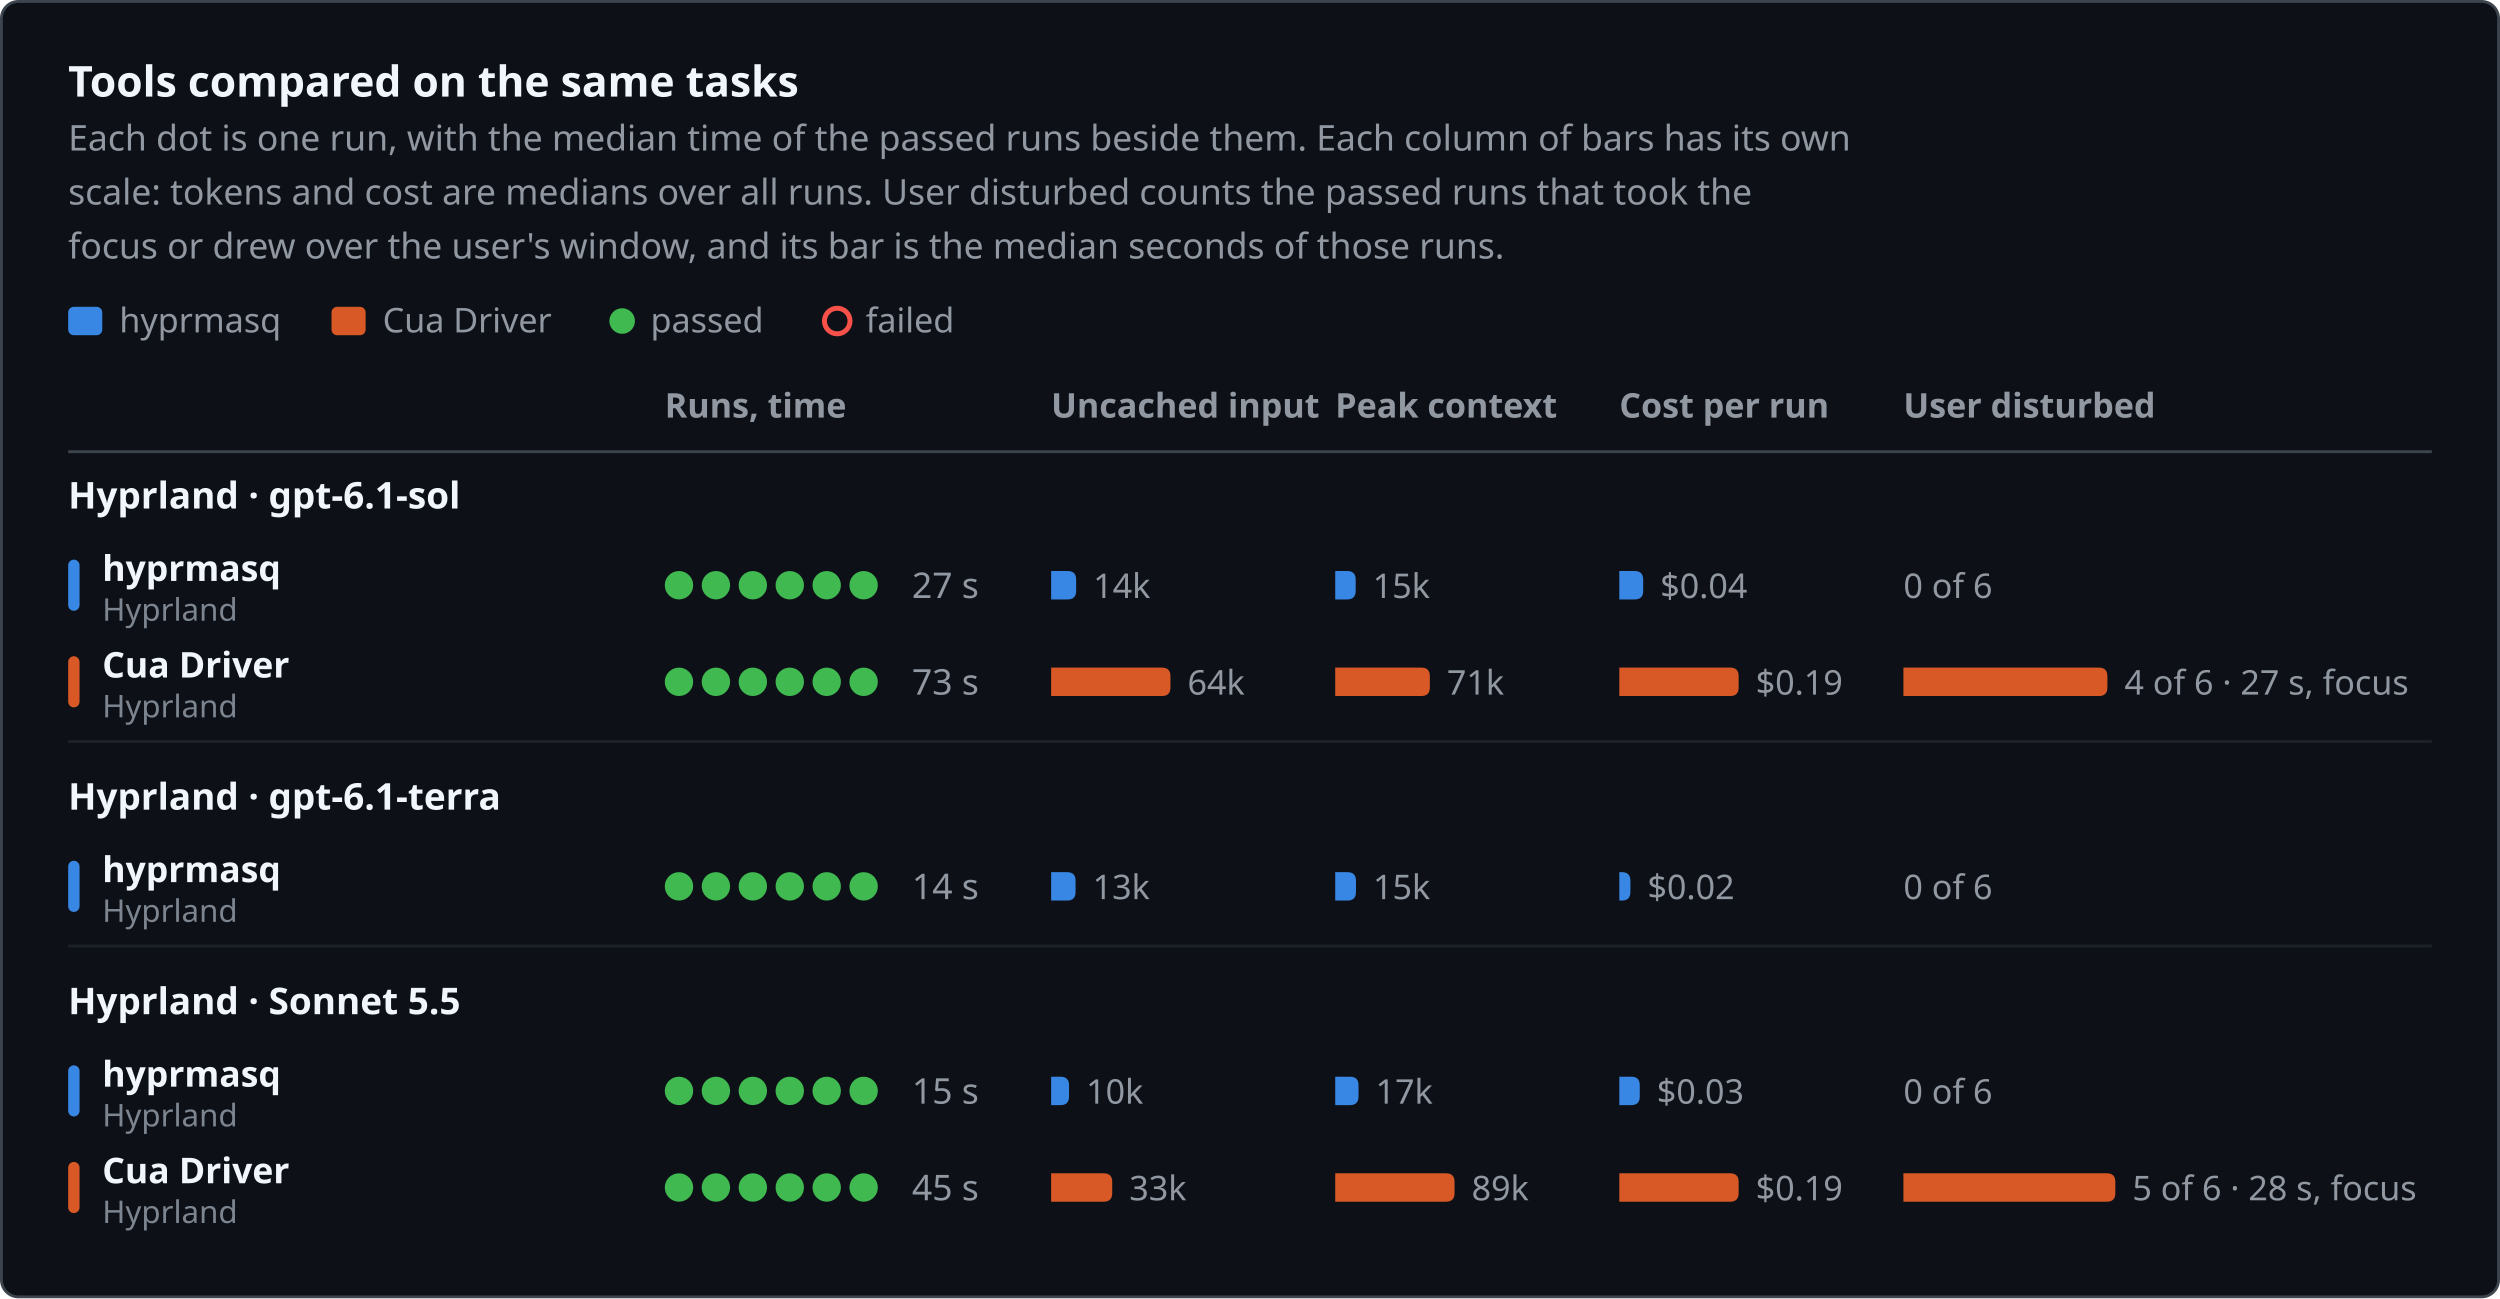
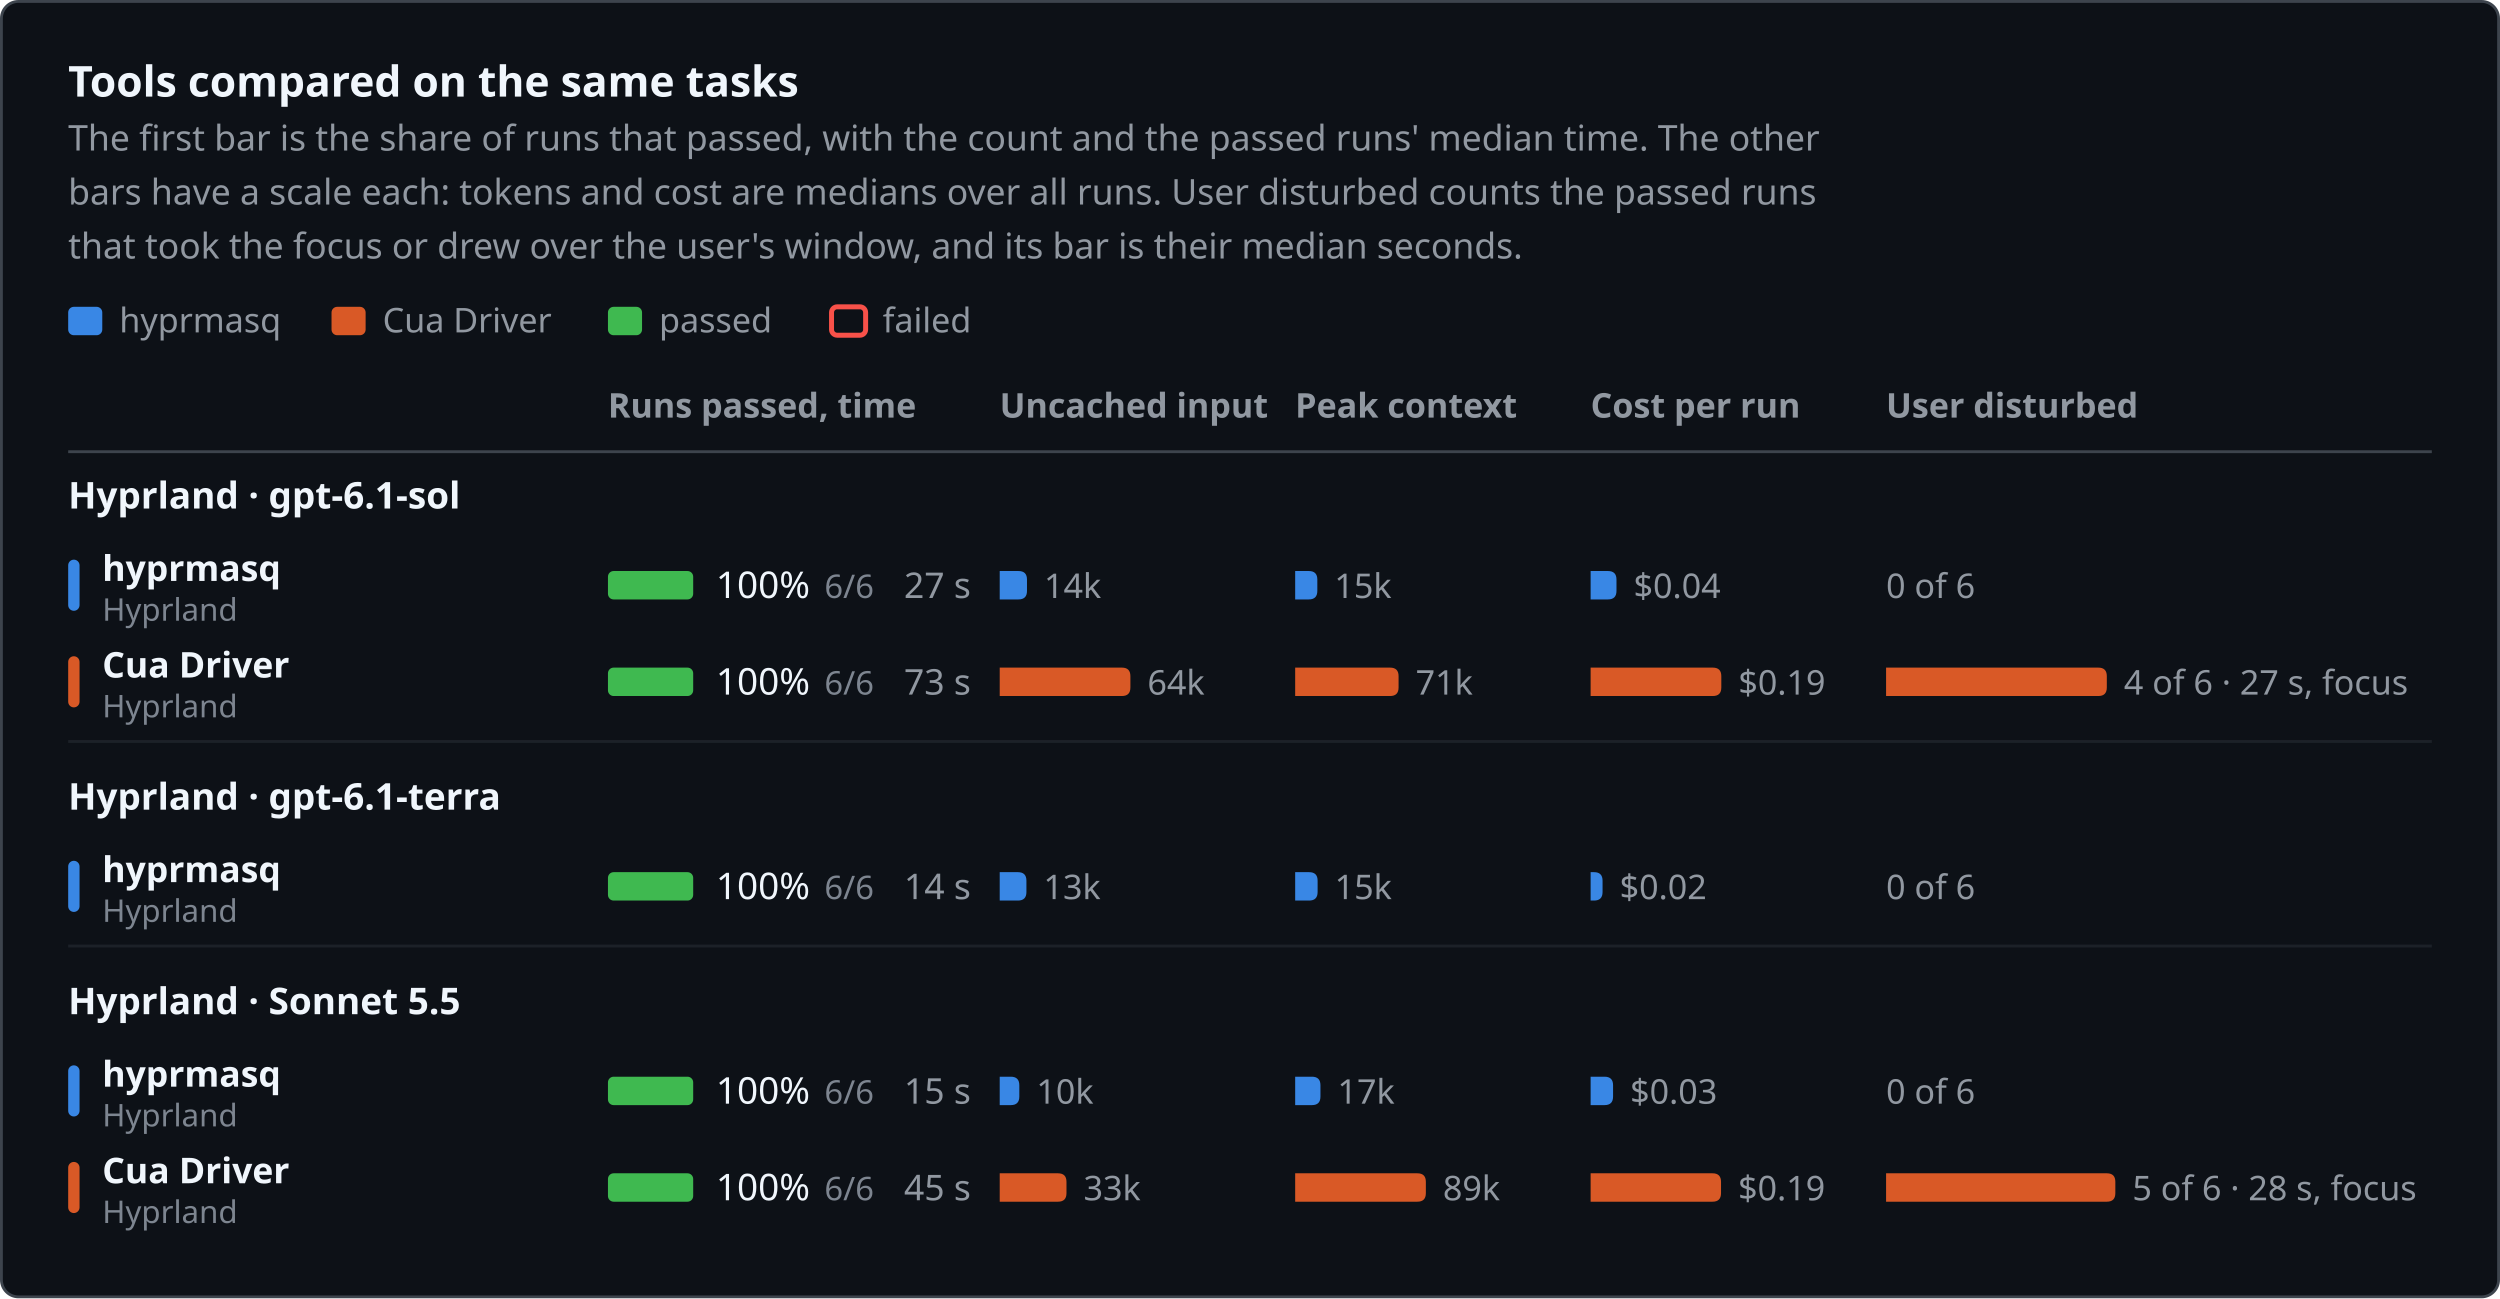
- <svg xmlns="http://www.w3.org/2000/svg" width="880" height="457" viewBox="0 0 880 457" role="img" aria-label="Tools compared on the same tasks: a row per tool for each task and agent, with its runs passed or failed, the median time, and the median uncached input, peak context, cost per run and seconds the user was disturbed.">
+ <svg xmlns="http://www.w3.org/2000/svg" width="880" height="457" viewBox="0 0 880 457" role="img" aria-label="Tools compared on the same tasks: a row per tool for each task and agent, with the share of its runs that passed, the median time, and the median uncached input, peak context, cost per run and seconds the user was disturbed.">
  <style>text{font-family:-apple-system, BlinkMacSystemFont, "Segoe UI", "Noto Sans", Helvetica, Arial, sans-serif;font-variant-numeric:tabular-nums}.t{fill:#f0f6fc}.t2{fill:#9198a1}.m{fill:#7d8590}.bg{fill:#0d1117;stroke:#3d444d}.grid{stroke:#1c2128;stroke-width:1}.axis{stroke:#3d444d;stroke-width:1}.tools{fill:#3987e5}.out{fill:#454c56}.dot{fill:#d1d7e0;stroke:#0d1117;stroke-width:1.5}.miss{fill:#0d1117;stroke:#f85149;stroke-width:1.75}.pass{fill:#3fb950}.fail{fill:#0d1117;stroke:#f85149;stroke-width:1.75}.cut{stroke:#0d1117;stroke-width:2}.s0{fill:#3987e5}.s1{fill:#d95926}.s2{fill:#199e70}.s3{fill:#c98500}.s4{fill:#d55181}.s5{fill:#008300}.s6{fill:#9085e9}.s7{fill:#e66767}</style>
  <rect x="0.5" y="0.5" width="879" height="456" rx="6" class="bg" />
  <text x="24" y="34" class="t" font-size="15" font-weight="600">Tools compared on the same tasks</text>
-   <text x="24" y="53" class="t2" font-size="12.5">Each dot is one run, with the median time of the passed runs beside them. Each column of bars has its own</text>
-   <text x="24" y="72" class="t2" font-size="12.5">scale: tokens and cost are medians over all runs. User disturbed counts the passed runs that took the</text>
-   <text x="24" y="91" class="t2" font-size="12.5">focus or drew over the user's window, and its bar is the median seconds of those runs.</text>
+   <text x="24" y="53" class="t2" font-size="12.5">The first bar is the share of runs that passed, with the count and the passed runs' median time. The other</text>
+   <text x="24" y="72" class="t2" font-size="12.5">bars have a scale each: tokens and cost are medians over all runs. User disturbed counts the passed runs</text>
+   <text x="24" y="91" class="t2" font-size="12.5">that took the focus or drew over the user's window, and its bar is their median seconds.</text>
  <rect x="24" y="108" width="12" height="10" class="s0" rx="2" />
  <text x="42" y="117" class="t2" font-size="12">hyprmasq</text>
  <rect x="116.7" y="108" width="12" height="10" class="s1" rx="2" />
  <text x="134.7" y="117" class="t2" font-size="12">Cua Driver</text>
-   <circle cx="219" cy="113" r="4.5" class="pass" />
-   <text x="229" y="117" class="t2" font-size="12">passed</text>
-   <circle cx="294.7" cy="113" r="4.5" class="fail" />
-   <text x="304.7" y="117" class="t2" font-size="12">failed</text>
-   <text x="234" y="147" class="t2" font-size="12" font-weight="600">Runs, time</text>
-   <text x="370" y="147" class="t2" font-size="12" font-weight="600">Uncached input</text>
-   <text x="470" y="147" class="t2" font-size="12" font-weight="600">Peak context</text>
-   <text x="570" y="147" class="t2" font-size="12" font-weight="600">Cost per run</text>
-   <text x="670" y="147" class="t2" font-size="12" font-weight="600">User disturbed</text>
+   <rect x="214" y="108" width="12" height="10" class="pass" rx="2" />
+   <text x="232" y="117" class="t2" font-size="12">passed</text>
+   <rect x="292.7" y="108" width="12" height="10" class="fail" rx="2" />
+   <text x="310.7" y="117" class="t2" font-size="12">failed</text>
+   <text x="214" y="147" class="t2" font-size="12" font-weight="600">Runs passed, time</text>
+   <text x="351.9" y="147" class="t2" font-size="12" font-weight="600">Uncached input</text>
+   <text x="455.9" y="147" class="t2" font-size="12" font-weight="600">Peak context</text>
+   <text x="559.9" y="147" class="t2" font-size="12" font-weight="600">Cost per run</text>
+   <text x="663.9" y="147" class="t2" font-size="12" font-weight="600">User disturbed</text>
  <line x1="24" y1="159" x2="856" y2="159" class="axis" />
  <text x="24" y="179" class="t" font-size="13" font-weight="600">Hyprland · gpt-6.1-sol</text>
  <rect x="24" y="197" width="4" height="18" class="s0" rx="2" />
  <text x="36" y="204.5" class="t" font-size="12.5" font-weight="600">hyprmasq</text>
  <text x="36" y="218.5" class="m" font-size="11">Hyprland</text>
-   <circle cx="239" cy="206" r="5" class="pass" />
-   <circle cx="252" cy="206" r="5" class="pass" />
-   <circle cx="265" cy="206" r="5" class="pass" />
-   <circle cx="278" cy="206" r="5" class="pass" />
-   <circle cx="291" cy="206" r="5" class="pass" />
-   <circle cx="304" cy="206" r="5" class="pass" />
-   <text x="321" y="210.5" class="t2" font-size="12.5">27 s</text>
-   <path d="M370 201H375.8Q378.8 201 378.8 204V208Q378.8 211 375.8 211H370Z" class="s0" />
-   <text x="384.8" y="210.5" class="t2" font-size="12">14k</text>
-   <path d="M470 201H474.2Q477.2 201 477.2 204V208Q477.2 211 474.2 211H470Z" class="s0" />
-   <text x="483.2" y="210.5" class="t2" font-size="12">15k</text>
-   <path d="M570 201H575.4Q578.4 201 578.4 204V208Q578.4 211 575.4 211H570Z" class="s0" />
-   <text x="584.4" y="210.5" class="t2" font-size="12">$0.04</text>
-   <text x="670" y="210.5" class="t2" font-size="12">0 of 6</text>
+   <rect x="214" y="201" width="30" height="10" class="pass" rx="2" />
+   <text x="252" y="210.5" class="t" font-size="13">100%</text>
+   <text x="290.2" y="210.5" class="m" font-size="11.5">6/6</text>
+   <text x="318.2" y="210.5" class="t2" font-size="12.5">27 s</text>
+   <path d="M351.9 201H358.5Q361.5 201 361.5 204V208Q361.5 211 358.5 211H351.9Z" class="s0" />
+   <text x="367.5" y="210.5" class="t2" font-size="12">14k</text>
+   <path d="M455.9 201H460.7Q463.7 201 463.7 204V208Q463.7 211 460.7 211H455.9Z" class="s0" />
+   <text x="469.7" y="210.5" class="t2" font-size="12">15k</text>
+   <path d="M559.9 201H566Q569 201 569 204V208Q569 211 566 211H559.9Z" class="s0" />
+   <text x="575" y="210.5" class="t2" font-size="12">$0.04</text>
+   <text x="663.9" y="210.5" class="t2" font-size="12">0 of 6</text>
  <rect x="24" y="231" width="4" height="18" class="s1" rx="2" />
  <text x="36" y="238.5" class="t" font-size="12.5" font-weight="600">Cua Driver</text>
  <text x="36" y="252.5" class="m" font-size="11">Hyprland</text>
-   <circle cx="239" cy="240" r="5" class="pass" />
-   <circle cx="252" cy="240" r="5" class="pass" />
-   <circle cx="265" cy="240" r="5" class="pass" />
-   <circle cx="278" cy="240" r="5" class="pass" />
-   <circle cx="291" cy="240" r="5" class="pass" />
-   <circle cx="304" cy="240" r="5" class="pass" />
-   <text x="321" y="244.5" class="t2" font-size="12.5">73 s</text>
-   <path d="M370 235H409Q412 235 412 238V242Q412 245 409 245H370Z" class="s1" />
-   <text x="418" y="244.5" class="t2" font-size="12">64k</text>
-   <path d="M470 235H500.3Q503.3 235 503.3 238V242Q503.3 245 500.3 245H470Z" class="s1" />
-   <text x="509.3" y="244.5" class="t2" font-size="12">71k</text>
-   <path d="M570 235H609Q612 235 612 238V242Q612 245 609 245H570Z" class="s1" />
-   <text x="618" y="244.5" class="t2" font-size="12">$0.19</text>
-   <path d="M670 235H738.8Q741.8 235 741.8 238V242Q741.8 245 738.8 245H670Z" class="s1" />
-   <text x="747.8" y="244.5" class="t2" font-size="12">4 of 6 · 27 s, focus</text>
+   <rect x="214" y="235" width="30" height="10" class="pass" rx="2" />
+   <text x="252" y="244.5" class="t" font-size="13">100%</text>
+   <text x="290.2" y="244.5" class="m" font-size="11.5">6/6</text>
+   <text x="318.2" y="244.5" class="t2" font-size="12.5">73 s</text>
+   <path d="M351.9 235H394.9Q397.9 235 397.9 238V242Q397.9 245 394.9 245H351.9Z" class="s1" />
+   <text x="403.9" y="244.5" class="t2" font-size="12">64k</text>
+   <path d="M455.9 235H489.3Q492.3 235 492.3 238V242Q492.3 245 489.3 245H455.9Z" class="s1" />
+   <text x="498.3" y="244.5" class="t2" font-size="12">71k</text>
+   <path d="M559.9 235H602.9Q605.9 235 605.9 238V242Q605.9 245 602.9 245H559.9Z" class="s1" />
+   <text x="611.9" y="244.5" class="t2" font-size="12">$0.19</text>
+   <path d="M663.9 235H738.6Q741.6 235 741.6 238V242Q741.6 245 738.6 245H663.9Z" class="s1" />
+   <text x="747.6" y="244.5" class="t2" font-size="12">4 of 6 · 27 s, focus</text>
  <line x1="24" y1="261" x2="856" y2="261" class="grid" />
  <text x="24" y="285" class="t" font-size="13" font-weight="600">Hyprland · gpt-6.1-terra</text>
  <rect x="24" y="303" width="4" height="18" class="s0" rx="2" />
  <text x="36" y="310.5" class="t" font-size="12.5" font-weight="600">hyprmasq</text>
  <text x="36" y="324.5" class="m" font-size="11">Hyprland</text>
-   <circle cx="239" cy="312" r="5" class="pass" />
-   <circle cx="252" cy="312" r="5" class="pass" />
-   <circle cx="265" cy="312" r="5" class="pass" />
-   <circle cx="278" cy="312" r="5" class="pass" />
-   <circle cx="291" cy="312" r="5" class="pass" />
-   <circle cx="304" cy="312" r="5" class="pass" />
-   <text x="321" y="316.5" class="t2" font-size="12.5">14 s</text>
-   <path d="M370 307H375.6Q378.6 307 378.6 310V314Q378.6 317 375.6 317H370Z" class="s0" />
-   <text x="384.6" y="316.5" class="t2" font-size="12">13k</text>
-   <path d="M470 307H474.3Q477.3 307 477.3 310V314Q477.3 317 474.3 317H470Z" class="s0" />
-   <text x="483.3" y="316.5" class="t2" font-size="12">15k</text>
-   <path d="M570 307H570.9Q573.9 307 573.9 310V314Q573.9 317 570.9 317H570Z" class="s0" />
-   <text x="579.9" y="316.5" class="t2" font-size="12">$0.02</text>
-   <text x="670" y="316.5" class="t2" font-size="12">0 of 6</text>
+   <rect x="214" y="307" width="30" height="10" class="pass" rx="2" />
+   <text x="252" y="316.5" class="t" font-size="13">100%</text>
+   <text x="290.2" y="316.5" class="m" font-size="11.5">6/6</text>
+   <text x="318.2" y="316.5" class="t2" font-size="12.5">14 s</text>
+   <path d="M351.9 307H358.3Q361.3 307 361.3 310V314Q361.3 317 358.3 317H351.9Z" class="s0" />
+   <text x="367.3" y="316.5" class="t2" font-size="12">13k</text>
+   <path d="M455.9 307H460.8Q463.8 307 463.8 310V314Q463.8 317 460.8 317H455.9Z" class="s0" />
+   <text x="469.8" y="316.5" class="t2" font-size="12">15k</text>
+   <path d="M559.9 307H561.1Q564.1 307 564.1 310V314Q564.1 317 561.1 317H559.9Z" class="s0" />
+   <text x="570.1" y="316.5" class="t2" font-size="12">$0.02</text>
+   <text x="663.9" y="316.5" class="t2" font-size="12">0 of 6</text>
  <line x1="24" y1="333" x2="856" y2="333" class="grid" />
  <text x="24" y="357" class="t" font-size="13" font-weight="600">Hyprland · Sonnet 5.5</text>
  <rect x="24" y="375" width="4" height="18" class="s0" rx="2" />
  <text x="36" y="382.5" class="t" font-size="12.5" font-weight="600">hyprmasq</text>
  <text x="36" y="396.5" class="m" font-size="11">Hyprland</text>
-   <circle cx="239" cy="384" r="5" class="pass" />
-   <circle cx="252" cy="384" r="5" class="pass" />
-   <circle cx="265" cy="384" r="5" class="pass" />
-   <circle cx="278" cy="384" r="5" class="pass" />
-   <circle cx="291" cy="384" r="5" class="pass" />
-   <circle cx="304" cy="384" r="5" class="pass" />
-   <text x="321" y="388.5" class="t2" font-size="12.5">15 s</text>
-   <path d="M370 379H373.3Q376.3 379 376.3 382V386Q376.3 389 373.3 389H370Z" class="s0" />
-   <text x="382.3" y="388.5" class="t2" font-size="12">10k</text>
-   <path d="M470 379H475.2Q478.2 379 478.2 382V386Q478.2 389 475.2 389H470Z" class="s0" />
-   <text x="484.2" y="388.5" class="t2" font-size="12">17k</text>
-   <path d="M570 379H574.2Q577.2 379 577.2 382V386Q577.2 389 574.2 389H570Z" class="s0" />
-   <text x="583.2" y="388.5" class="t2" font-size="12">$0.03</text>
-   <text x="670" y="388.5" class="t2" font-size="12">0 of 6</text>
+   <rect x="214" y="379" width="30" height="10" class="pass" rx="2" />
+   <text x="252" y="388.5" class="t" font-size="13">100%</text>
+   <text x="290.2" y="388.5" class="m" font-size="11.5">6/6</text>
+   <text x="318.2" y="388.5" class="t2" font-size="12.5">15 s</text>
+   <path d="M351.9 379H355.8Q358.8 379 358.8 382V386Q358.8 389 355.8 389H351.9Z" class="s0" />
+   <text x="364.8" y="388.5" class="t2" font-size="12">10k</text>
+   <path d="M455.9 379H461.8Q464.8 379 464.8 382V386Q464.8 389 461.8 389H455.9Z" class="s0" />
+   <text x="470.8" y="388.5" class="t2" font-size="12">17k</text>
+   <path d="M559.9 379H564.8Q567.8 379 567.8 382V386Q567.8 389 564.8 389H559.9Z" class="s0" />
+   <text x="573.8" y="388.5" class="t2" font-size="12">$0.03</text>
+   <text x="663.9" y="388.5" class="t2" font-size="12">0 of 6</text>
  <rect x="24" y="409" width="4" height="18" class="s1" rx="2" />
  <text x="36" y="416.5" class="t" font-size="12.5" font-weight="600">Cua Driver</text>
  <text x="36" y="430.5" class="m" font-size="11">Hyprland</text>
-   <circle cx="239" cy="418" r="5" class="pass" />
-   <circle cx="252" cy="418" r="5" class="pass" />
-   <circle cx="265" cy="418" r="5" class="pass" />
-   <circle cx="278" cy="418" r="5" class="pass" />
-   <circle cx="291" cy="418" r="5" class="pass" />
-   <circle cx="304" cy="418" r="5" class="pass" />
-   <text x="321" y="422.5" class="t2" font-size="12.5">45 s</text>
-   <path d="M370 413H388.5Q391.5 413 391.5 416V420Q391.5 423 388.5 423H370Z" class="s1" />
-   <text x="397.5" y="422.5" class="t2" font-size="12">33k</text>
-   <path d="M470 413H509Q512 413 512 416V420Q512 423 509 423H470Z" class="s1" />
-   <text x="518" y="422.5" class="t2" font-size="12">89k</text>
-   <path d="M570 413H609Q612 413 612 416V420Q612 423 609 423H570Z" class="s1" />
-   <text x="618" y="422.5" class="t2" font-size="12">$0.19</text>
-   <path d="M670 413H741.6Q744.6 413 744.6 416V420Q744.6 423 741.6 423H670Z" class="s1" />
+   <rect x="214" y="413" width="30" height="10" class="pass" rx="2" />
+   <text x="252" y="422.5" class="t" font-size="13">100%</text>
+   <text x="290.2" y="422.5" class="m" font-size="11.5">6/6</text>
+   <text x="318.2" y="422.5" class="t2" font-size="12.5">45 s</text>
+   <path d="M351.9 413H372.4Q375.4 413 375.4 416V420Q375.4 423 372.4 423H351.9Z" class="s1" />
+   <text x="381.4" y="422.5" class="t2" font-size="12">33k</text>
+   <path d="M455.9 413H498.9Q501.9 413 501.9 416V420Q501.9 423 498.9 423H455.9Z" class="s1" />
+   <text x="507.9" y="422.5" class="t2" font-size="12">89k</text>
+   <path d="M559.9 413H602.8Q605.8 413 605.8 416V420Q605.8 423 602.8 423H559.9Z" class="s1" />
+   <text x="611.8" y="422.5" class="t2" font-size="12">$0.19</text>
+   <path d="M663.9 413H741.6Q744.6 413 744.6 416V420Q744.6 423 741.6 423H663.9Z" class="s1" />
  <text x="750.6" y="422.5" class="t2" font-size="12">5 of 6 · 28 s, focus</text>
</svg>
